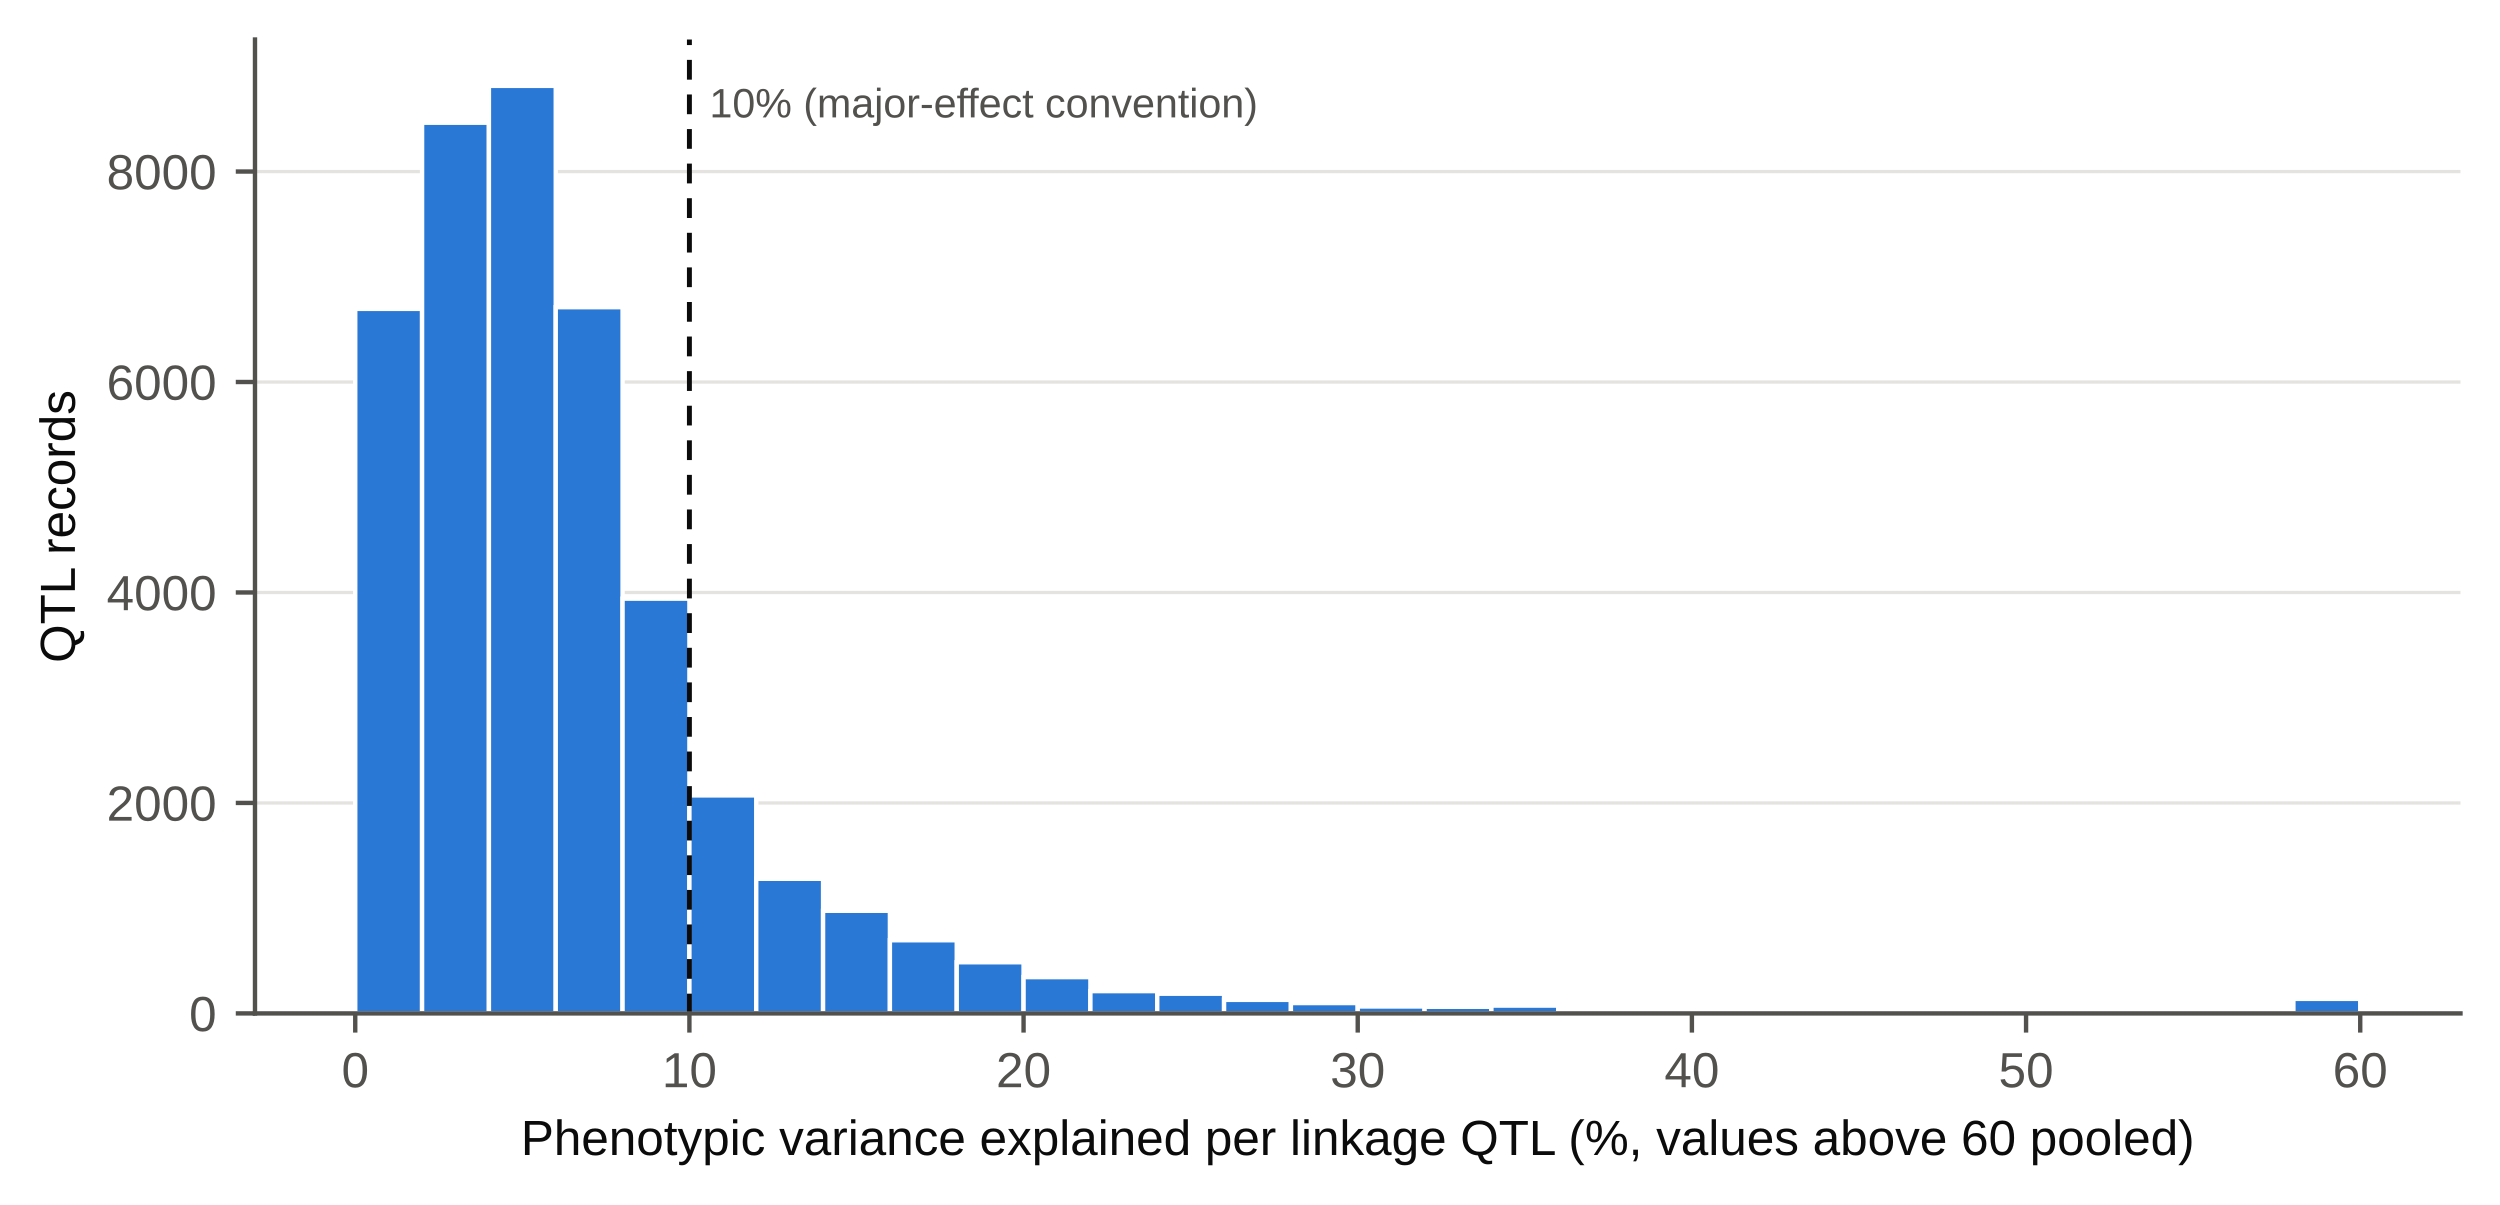
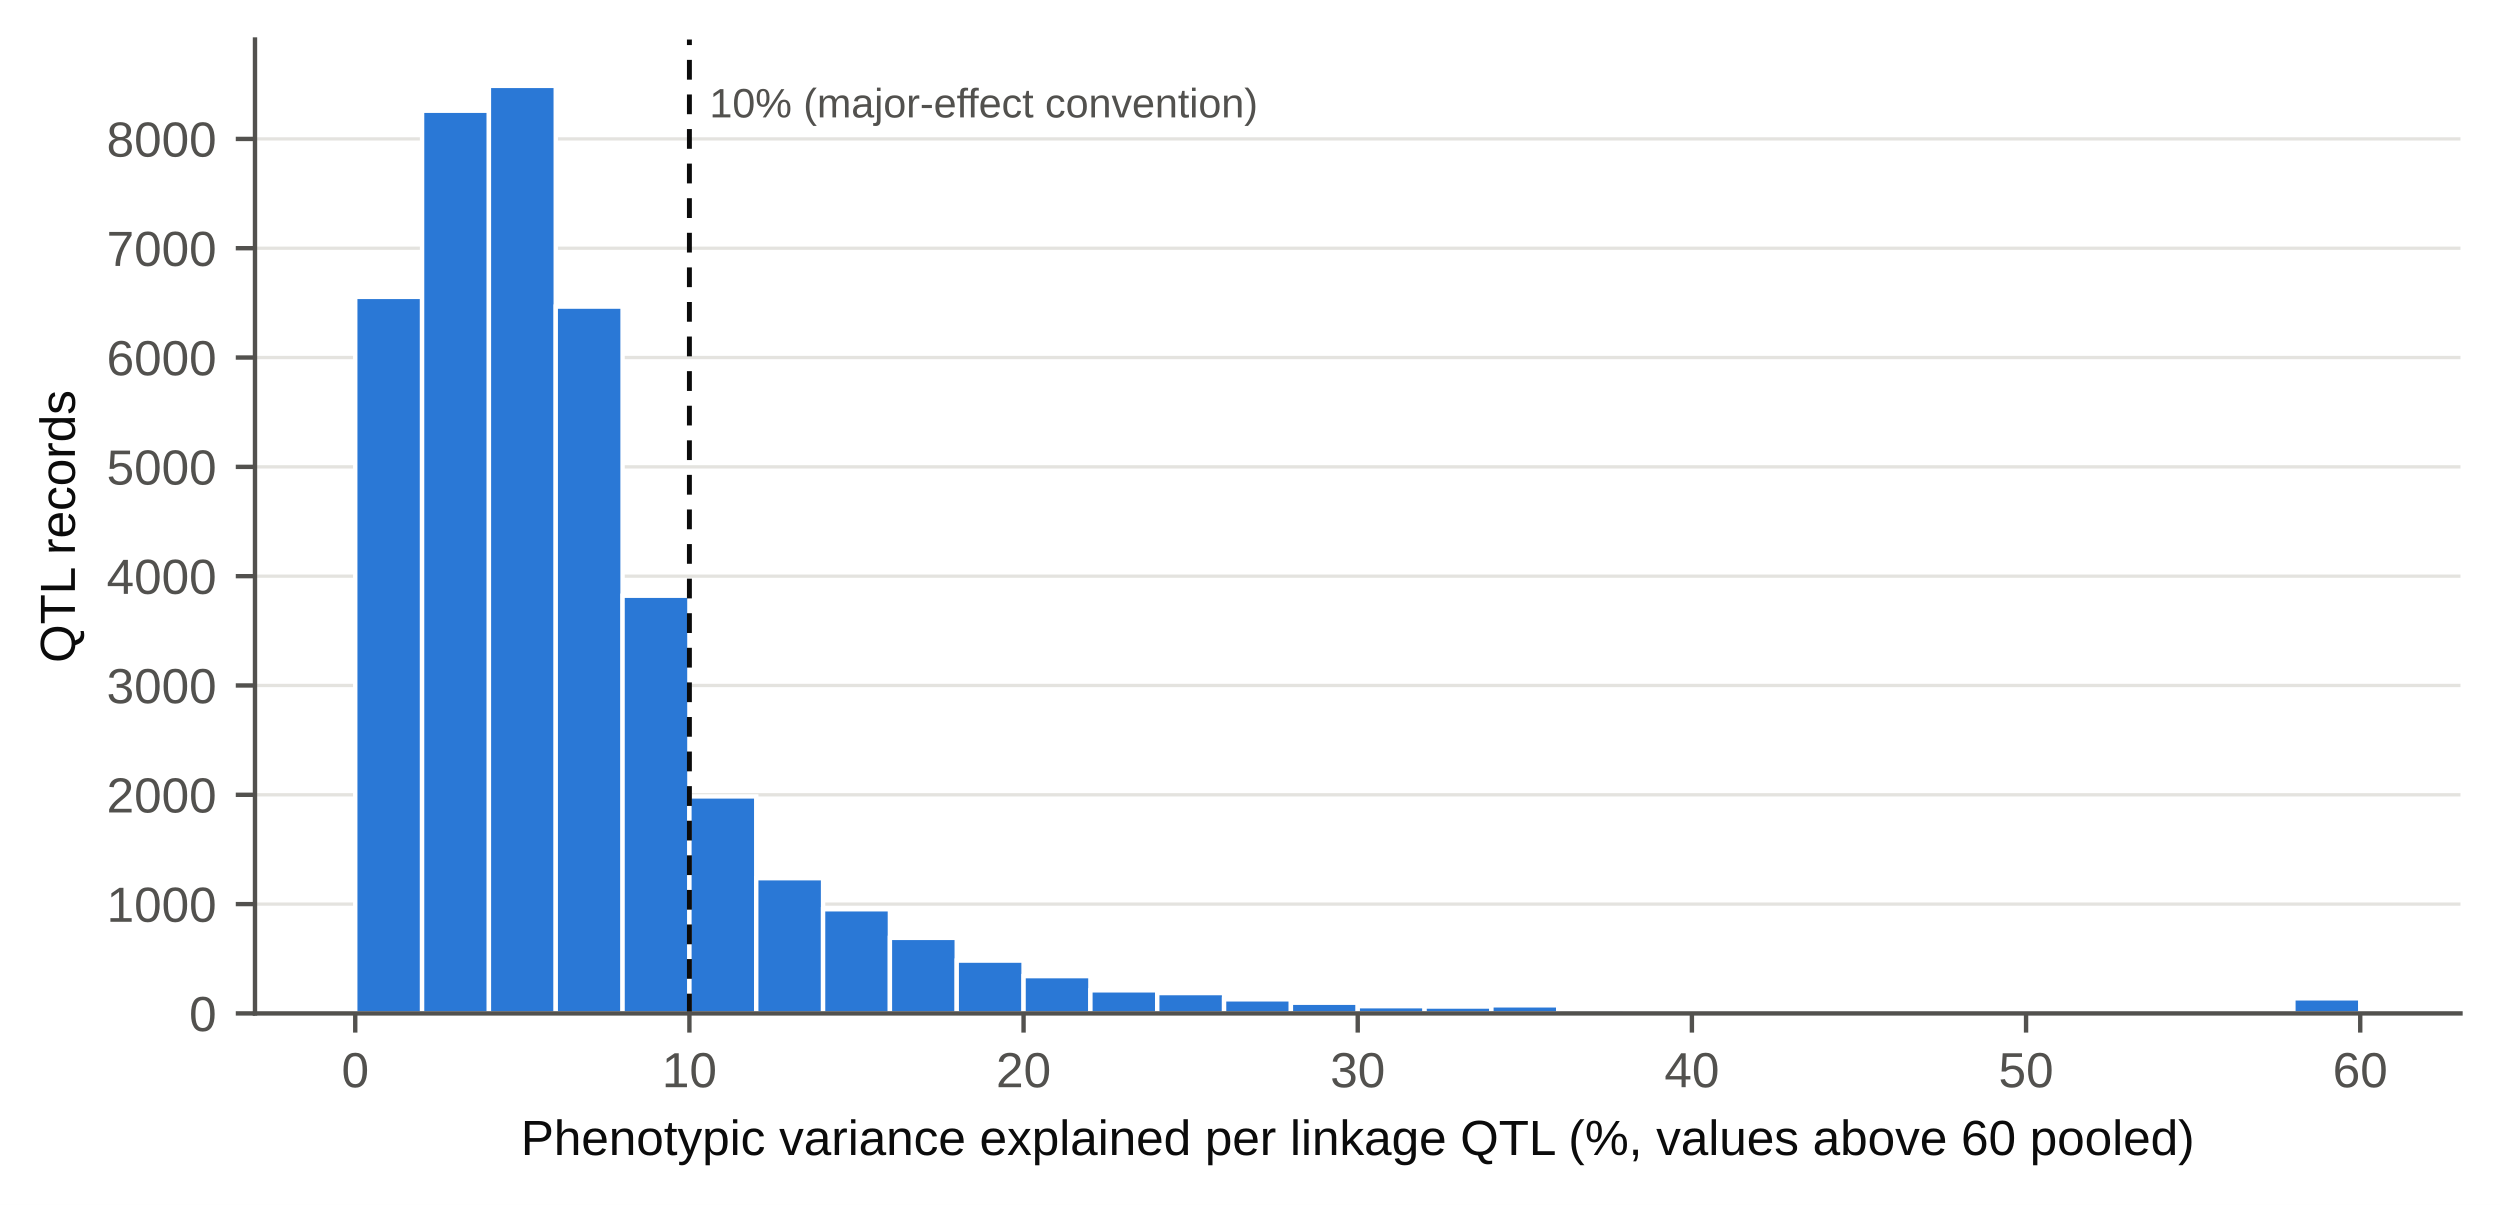
<svg xmlns="http://www.w3.org/2000/svg" xmlns:xlink="http://www.w3.org/1999/xlink" width="455.41pt" height="219.49pt" viewBox="0 0 455.41 219.49" version="1.1">
  <defs>
    <style type="text/css">*{stroke-linejoin: round; stroke-linecap: butt}</style>
  </defs>
  <g id="figure_1">
    <g id="patch_1">
      <path d="M 0 219.49  L 455.41 219.49  L 455.41 0  L 0 0  z " style="fill: #ffffff" />
    </g>
    <g id="axes_1">
      <g id="patch_2">
        <path d="M 46.45 184.608  L 448.21 184.608  L 448.21 7.2  L 46.45 7.2  z " style="fill: #ffffff" />
      </g>
      <g id="matplotlib.axis_1">
        <g id="xtick_1">
          <g id="line2d_1">
            <defs>
-               <path id="m19a8c86f50" d="M 0 0  L 0 3.5  " style="stroke: #52514e; stroke-width: 0.8" />
+               <path id="m9d32b32ec5" d="M 0 0  L 0 3.5  " style="stroke: #52514e; stroke-width: 0.8" />
            </defs>
            <g>
-               <use xlink:href="#m19a8c86f50" x="64.712" y="184.608" style="fill: #52514e; stroke: #52514e; stroke-width: 0.8" />
+               <use xlink:href="#m9d32b32ec5" x="64.712" y="184.608" style="fill: #52514e; stroke: #52514e; stroke-width: 0.8" />
            </g>
          </g>
          <g id="text_1">
            <text style="font-size: 9px; font-family: 'Arial', 'Helvetica', 'DejaVu Sans'; text-anchor: middle; fill: #52514e" x="64.712" y="198.05" transform="rotate(-0 64.71197 198.05)">0</text>
          </g>
        </g>
        <g id="xtick_2">
          <g id="line2d_2">
            <g>
-               <use xlink:href="#m19a8c86f50" x="125.585" y="184.608" style="fill: #52514e; stroke: #52514e; stroke-width: 0.8" />
+               <use xlink:href="#m9d32b32ec5" x="125.585" y="184.608" style="fill: #52514e; stroke: #52514e; stroke-width: 0.8" />
            </g>
          </g>
          <g id="text_2">
            <text style="font-size: 9px; font-family: 'Arial', 'Helvetica', 'DejaVu Sans'; text-anchor: middle; fill: #52514e" x="125.585" y="198.05" transform="rotate(-0 125.5847 198.05)">10</text>
          </g>
        </g>
        <g id="xtick_3">
          <g id="line2d_3">
            <g>
-               <use xlink:href="#m19a8c86f50" x="186.457" y="184.608" style="fill: #52514e; stroke: #52514e; stroke-width: 0.8" />
+               <use xlink:href="#m9d32b32ec5" x="186.457" y="184.608" style="fill: #52514e; stroke: #52514e; stroke-width: 0.8" />
            </g>
          </g>
          <g id="text_3">
            <text style="font-size: 9px; font-family: 'Arial', 'Helvetica', 'DejaVu Sans'; text-anchor: middle; fill: #52514e" x="186.457" y="198.05" transform="rotate(-0 186.4574 198.05)">20</text>
          </g>
        </g>
        <g id="xtick_4">
          <g id="line2d_4">
            <g>
-               <use xlink:href="#m19a8c86f50" x="247.33" y="184.608" style="fill: #52514e; stroke: #52514e; stroke-width: 0.8" />
+               <use xlink:href="#m9d32b32ec5" x="247.33" y="184.608" style="fill: #52514e; stroke: #52514e; stroke-width: 0.8" />
            </g>
          </g>
          <g id="text_4">
            <text style="font-size: 9px; font-family: 'Arial', 'Helvetica', 'DejaVu Sans'; text-anchor: middle; fill: #52514e" x="247.33" y="198.05" transform="rotate(-0 247.3302 198.05)">30</text>
          </g>
        </g>
        <g id="xtick_5">
          <g id="line2d_5">
            <g>
-               <use xlink:href="#m19a8c86f50" x="308.203" y="184.608" style="fill: #52514e; stroke: #52514e; stroke-width: 0.8" />
+               <use xlink:href="#m9d32b32ec5" x="308.203" y="184.608" style="fill: #52514e; stroke: #52514e; stroke-width: 0.8" />
            </g>
          </g>
          <g id="text_5">
            <text style="font-size: 9px; font-family: 'Arial', 'Helvetica', 'DejaVu Sans'; text-anchor: middle; fill: #52514e" x="308.203" y="198.05" transform="rotate(-0 308.2029 198.05)">40</text>
          </g>
        </g>
        <g id="xtick_6">
          <g id="line2d_6">
            <g>
-               <use xlink:href="#m19a8c86f50" x="369.076" y="184.608" style="fill: #52514e; stroke: #52514e; stroke-width: 0.8" />
+               <use xlink:href="#m9d32b32ec5" x="369.076" y="184.608" style="fill: #52514e; stroke: #52514e; stroke-width: 0.8" />
            </g>
          </g>
          <g id="text_6">
            <text style="font-size: 9px; font-family: 'Arial', 'Helvetica', 'DejaVu Sans'; text-anchor: middle; fill: #52514e" x="369.076" y="198.05" transform="rotate(-0 369.0756 198.05)">50</text>
          </g>
        </g>
        <g id="xtick_7">
          <g id="line2d_7">
            <g>
-               <use xlink:href="#m19a8c86f50" x="429.948" y="184.608" style="fill: #52514e; stroke: #52514e; stroke-width: 0.8" />
+               <use xlink:href="#m9d32b32ec5" x="429.948" y="184.608" style="fill: #52514e; stroke: #52514e; stroke-width: 0.8" />
            </g>
          </g>
          <g id="text_7">
            <text style="font-size: 9px; font-family: 'Arial', 'Helvetica', 'DejaVu Sans'; text-anchor: middle; fill: #52514e" x="429.948" y="198.05" transform="rotate(-0 429.9483 198.05)">60</text>
          </g>
        </g>
        <g id="text_8">
          <text style="font-size: 9px; font-family: 'Arial', 'Helvetica', 'DejaVu Sans'; text-anchor: middle; fill: #0b0b0b" x="247.33" y="210.396" transform="rotate(-0 247.3302 210.3961)">Phenotypic variance explained per linkage QTL (%, values above 60 pooled)</text>
        </g>
      </g>
      <g id="matplotlib.axis_2">
        <g id="ytick_1">
          <g id="line2d_8">
-             <path d="M 46.45 184.608  L 448.21 184.608  " clip-path="url(#pa8b503462d)" style="fill: none; stroke: #e4e3df; stroke-width: 0.6; stroke-linecap: square" />
+             <path d="M 46.45 184.608  L 448.21 184.608  " clip-path="url(#pf276b521da)" style="fill: none; stroke: #e4e3df; stroke-width: 0.6; stroke-linecap: square" />
          </g>
          <g id="line2d_9">
            <defs>
-               <path id="md2599d4f0c" d="M 0 0  L -3.5 0  " style="stroke: #52514e; stroke-width: 0.8" />
+               <path id="mb8cfa9bec9" d="M 0 0  L -3.5 0  " style="stroke: #52514e; stroke-width: 0.8" />
            </defs>
            <g>
-               <use xlink:href="#md2599d4f0c" x="46.45" y="184.608" style="fill: #52514e; stroke: #52514e; stroke-width: 0.8" />
+               <use xlink:href="#mb8cfa9bec9" x="46.45" y="184.608" style="fill: #52514e; stroke: #52514e; stroke-width: 0.8" />
            </g>
          </g>
          <g id="text_9">
            <text style="font-size: 9px; font-family: 'Arial', 'Helvetica', 'DejaVu Sans'; text-anchor: end; fill: #52514e" x="39.45" y="187.829" transform="rotate(-0 39.45016 187.829)">0</text>
          </g>
        </g>
        <g id="ytick_2">
          <g id="line2d_10">
-             <path d="M 46.45 146.269  L 448.21 146.269  " clip-path="url(#pa8b503462d)" style="fill: none; stroke: #e4e3df; stroke-width: 0.6; stroke-linecap: square" />
+             <path d="M 46.45 164.695  L 448.21 164.695  " clip-path="url(#pf276b521da)" style="fill: none; stroke: #e4e3df; stroke-width: 0.6; stroke-linecap: square" />
          </g>
          <g id="line2d_11">
            <g>
-               <use xlink:href="#md2599d4f0c" x="46.45" y="146.269" style="fill: #52514e; stroke: #52514e; stroke-width: 0.8" />
+               <use xlink:href="#mb8cfa9bec9" x="46.45" y="164.695" style="fill: #52514e; stroke: #52514e; stroke-width: 0.8" />
            </g>
          </g>
          <g id="text_10">
-             <text style="font-size: 9px; font-family: 'Arial', 'Helvetica', 'DejaVu Sans'; text-anchor: end; fill: #52514e" x="39.45" y="149.49" transform="rotate(-0 39.45016 149.49)">2000</text>
+             <text style="font-size: 9px; font-family: 'Arial', 'Helvetica', 'DejaVu Sans'; text-anchor: end; fill: #52514e" x="39.45" y="167.916" transform="rotate(-0 39.45016 167.9162)">1000</text>
          </g>
        </g>
        <g id="ytick_3">
          <g id="line2d_12">
-             <path d="M 46.45 107.93  L 448.21 107.93  " clip-path="url(#pa8b503462d)" style="fill: none; stroke: #e4e3df; stroke-width: 0.6; stroke-linecap: square" />
+             <path d="M 46.45 144.782  L 448.21 144.782  " clip-path="url(#pf276b521da)" style="fill: none; stroke: #e4e3df; stroke-width: 0.6; stroke-linecap: square" />
          </g>
          <g id="line2d_13">
            <g>
-               <use xlink:href="#md2599d4f0c" x="46.45" y="107.93" style="fill: #52514e; stroke: #52514e; stroke-width: 0.8" />
+               <use xlink:href="#mb8cfa9bec9" x="46.45" y="144.782" style="fill: #52514e; stroke: #52514e; stroke-width: 0.8" />
            </g>
          </g>
          <g id="text_11">
-             <text style="font-size: 9px; font-family: 'Arial', 'Helvetica', 'DejaVu Sans'; text-anchor: end; fill: #52514e" x="39.45" y="111.151" transform="rotate(-0 39.45016 111.151)">4000</text>
+             <text style="font-size: 9px; font-family: 'Arial', 'Helvetica', 'DejaVu Sans'; text-anchor: end; fill: #52514e" x="39.45" y="148.003" transform="rotate(-0 39.45016 148.0034)">2000</text>
          </g>
        </g>
        <g id="ytick_4">
          <g id="line2d_14">
-             <path d="M 46.45 69.591  L 448.21 69.591  " clip-path="url(#pa8b503462d)" style="fill: none; stroke: #e4e3df; stroke-width: 0.6; stroke-linecap: square" />
+             <path d="M 46.45 124.87  L 448.21 124.87  " clip-path="url(#pf276b521da)" style="fill: none; stroke: #e4e3df; stroke-width: 0.6; stroke-linecap: square" />
          </g>
          <g id="line2d_15">
            <g>
-               <use xlink:href="#md2599d4f0c" x="46.45" y="69.591" style="fill: #52514e; stroke: #52514e; stroke-width: 0.8" />
+               <use xlink:href="#mb8cfa9bec9" x="46.45" y="124.87" style="fill: #52514e; stroke: #52514e; stroke-width: 0.8" />
            </g>
          </g>
          <g id="text_12">
-             <text style="font-size: 9px; font-family: 'Arial', 'Helvetica', 'DejaVu Sans'; text-anchor: end; fill: #52514e" x="39.45" y="72.812" transform="rotate(-0 39.45016 72.812)">6000</text>
+             <text style="font-size: 9px; font-family: 'Arial', 'Helvetica', 'DejaVu Sans'; text-anchor: end; fill: #52514e" x="39.45" y="128.091" transform="rotate(-0 39.45016 128.0907)">3000</text>
          </g>
        </g>
        <g id="ytick_5">
          <g id="line2d_16">
-             <path d="M 46.45 31.252  L 448.21 31.252  " clip-path="url(#pa8b503462d)" style="fill: none; stroke: #e4e3df; stroke-width: 0.6; stroke-linecap: square" />
+             <path d="M 46.45 104.957  L 448.21 104.957  " clip-path="url(#pf276b521da)" style="fill: none; stroke: #e4e3df; stroke-width: 0.6; stroke-linecap: square" />
          </g>
          <g id="line2d_17">
            <g>
-               <use xlink:href="#md2599d4f0c" x="46.45" y="31.252" style="fill: #52514e; stroke: #52514e; stroke-width: 0.8" />
+               <use xlink:href="#mb8cfa9bec9" x="46.45" y="104.957" style="fill: #52514e; stroke: #52514e; stroke-width: 0.8" />
            </g>
          </g>
          <g id="text_13">
-             <text style="font-size: 9px; font-family: 'Arial', 'Helvetica', 'DejaVu Sans'; text-anchor: end; fill: #52514e" x="39.45" y="34.473" transform="rotate(-0 39.45016 34.47299)">8000</text>
-           </g>
-         </g>
-         <g id="text_14">
+             <text style="font-size: 9px; font-family: 'Arial', 'Helvetica', 'DejaVu Sans'; text-anchor: end; fill: #52514e" x="39.45" y="108.178" transform="rotate(-0 39.45016 108.1779)">4000</text>
+           </g>
+         </g>
+         <g id="ytick_6">
+           <g id="line2d_18">
+             <path d="M 46.45 85.044  L 448.21 85.044  " clip-path="url(#pf276b521da)" style="fill: none; stroke: #e4e3df; stroke-width: 0.6; stroke-linecap: square" />
+           </g>
+           <g id="line2d_19">
+             <g>
+               <use xlink:href="#mb8cfa9bec9" x="46.45" y="85.044" style="fill: #52514e; stroke: #52514e; stroke-width: 0.8" />
+             </g>
+           </g>
+           <g id="text_14">
+             <text style="font-size: 9px; font-family: 'Arial', 'Helvetica', 'DejaVu Sans'; text-anchor: end; fill: #52514e" x="39.45" y="88.265" transform="rotate(-0 39.45016 88.26508)">5000</text>
+           </g>
+         </g>
+         <g id="ytick_7">
+           <g id="line2d_20">
+             <path d="M 46.45 65.131  L 448.21 65.131  " clip-path="url(#pf276b521da)" style="fill: none; stroke: #e4e3df; stroke-width: 0.6; stroke-linecap: square" />
+           </g>
+           <g id="line2d_21">
+             <g>
+               <use xlink:href="#mb8cfa9bec9" x="46.45" y="65.131" style="fill: #52514e; stroke: #52514e; stroke-width: 0.8" />
+             </g>
+           </g>
+           <g id="text_15">
+             <text style="font-size: 9px; font-family: 'Arial', 'Helvetica', 'DejaVu Sans'; text-anchor: end; fill: #52514e" x="39.45" y="68.352" transform="rotate(-0 39.45016 68.35229)">6000</text>
+           </g>
+         </g>
+         <g id="ytick_8">
+           <g id="line2d_22">
+             <path d="M 46.45 45.218  L 448.21 45.218  " clip-path="url(#pf276b521da)" style="fill: none; stroke: #e4e3df; stroke-width: 0.6; stroke-linecap: square" />
+           </g>
+           <g id="line2d_23">
+             <g>
+               <use xlink:href="#mb8cfa9bec9" x="46.45" y="45.218" style="fill: #52514e; stroke: #52514e; stroke-width: 0.8" />
+             </g>
+           </g>
+           <g id="text_16">
+             <text style="font-size: 9px; font-family: 'Arial', 'Helvetica', 'DejaVu Sans'; text-anchor: end; fill: #52514e" x="39.45" y="48.44" transform="rotate(-0 39.45016 48.4395)">7000</text>
+           </g>
+         </g>
+         <g id="ytick_9">
+           <g id="line2d_24">
+             <path d="M 46.45 25.306  L 448.21 25.306  " clip-path="url(#pf276b521da)" style="fill: none; stroke: #e4e3df; stroke-width: 0.6; stroke-linecap: square" />
+           </g>
+           <g id="line2d_25">
+             <g>
+               <use xlink:href="#mb8cfa9bec9" x="46.45" y="25.306" style="fill: #52514e; stroke: #52514e; stroke-width: 0.8" />
+             </g>
+           </g>
+           <g id="text_17">
+             <text style="font-size: 9px; font-family: 'Arial', 'Helvetica', 'DejaVu Sans'; text-anchor: end; fill: #52514e" x="39.45" y="28.527" transform="rotate(-0 39.45016 28.52672)">8000</text>
+           </g>
+         </g>
+         <g id="text_18">
          <text style="font-size: 9px; font-family: 'Arial', 'Helvetica', 'DejaVu Sans'; text-anchor: middle; fill: #0b0b0b" x="13.642" y="95.904" transform="rotate(-90 13.64203 95.904)">QTL records</text>
        </g>
      </g>
      <g id="patch_3">
-         <path d="M 64.712 184.608  L 76.887 184.608  L 76.887 56.268  L 64.712 56.268  z " clip-path="url(#pa8b503462d)" style="fill: #2a78d6; stroke: #ffffff; stroke-width: 0.8; stroke-linejoin: miter" />
+         <path d="M 64.712 184.608  L 76.887 184.608  L 76.887 54.08  L 64.712 54.08  z " clip-path="url(#pf276b521da)" style="fill: #2a78d6; stroke: #ffffff; stroke-width: 0.8; stroke-linejoin: miter" />
      </g>
      <g id="patch_4">
-         <path d="M 76.887 184.608  L 89.061 184.608  L 89.061 22.357  L 76.887 22.357  z " clip-path="url(#pa8b503462d)" style="fill: #2a78d6; stroke: #ffffff; stroke-width: 0.8; stroke-linejoin: miter" />
+         <path d="M 76.887 184.608  L 89.061 184.608  L 89.061 20.168  L 76.887 20.168  z " clip-path="url(#pf276b521da)" style="fill: #2a78d6; stroke: #ffffff; stroke-width: 0.8; stroke-linejoin: miter" />
      </g>
      <g id="patch_5">
-         <path d="M 89.061 184.608  L 101.236 184.608  L 101.236 15.648  L 89.061 15.648  z " clip-path="url(#pa8b503462d)" style="fill: #2a78d6; stroke: #ffffff; stroke-width: 0.8; stroke-linejoin: miter" />
+         <path d="M 89.061 184.608  L 101.236 184.608  L 101.236 15.648  L 89.061 15.648  z " clip-path="url(#pf276b521da)" style="fill: #2a78d6; stroke: #ffffff; stroke-width: 0.8; stroke-linejoin: miter" />
      </g>
      <g id="patch_6">
-         <path d="M 101.236 184.608  L 113.41 184.608  L 113.41 55.961  L 101.236 55.961  z " clip-path="url(#pa8b503462d)" style="fill: #2a78d6; stroke: #ffffff; stroke-width: 0.8; stroke-linejoin: miter" />
+         <path d="M 101.236 184.608  L 113.41 184.608  L 113.41 55.852  L 101.236 55.852  z " clip-path="url(#pf276b521da)" style="fill: #2a78d6; stroke: #ffffff; stroke-width: 0.8; stroke-linejoin: miter" />
      </g>
      <g id="patch_7">
-         <path d="M 113.41 184.608  L 125.585 184.608  L 125.585 109.061  L 113.41 109.061  z " clip-path="url(#pa8b503462d)" style="fill: #2a78d6; stroke: #ffffff; stroke-width: 0.8; stroke-linejoin: miter" />
+         <path d="M 113.41 184.608  L 125.585 184.608  L 125.585 108.521  L 113.41 108.521  z " clip-path="url(#pf276b521da)" style="fill: #2a78d6; stroke: #ffffff; stroke-width: 0.8; stroke-linejoin: miter" />
      </g>
      <g id="patch_8">
-         <path d="M 125.585 184.608  L 137.759 184.608  L 137.759 144.889  L 125.585 144.889  z " clip-path="url(#pa8b503462d)" style="fill: #2a78d6; stroke: #ffffff; stroke-width: 0.8; stroke-linejoin: miter" />
+         <path d="M 125.585 184.608  L 137.759 184.608  L 137.759 145.081  L 125.585 145.081  z " clip-path="url(#pf276b521da)" style="fill: #2a78d6; stroke: #ffffff; stroke-width: 0.8; stroke-linejoin: miter" />
      </g>
      <g id="patch_9">
-         <path d="M 137.759 184.608  L 149.934 184.608  L 149.934 160.09  L 137.759 160.09  z " clip-path="url(#pa8b503462d)" style="fill: #2a78d6; stroke: #ffffff; stroke-width: 0.8; stroke-linejoin: miter" />
+         <path d="M 137.759 184.608  L 149.934 184.608  L 149.934 159.976  L 137.759 159.976  z " clip-path="url(#pf276b521da)" style="fill: #2a78d6; stroke: #ffffff; stroke-width: 0.8; stroke-linejoin: miter" />
      </g>
      <g id="patch_10">
-         <path d="M 149.934 184.608  L 162.108 184.608  L 162.108 165.918  L 149.934 165.918  z " clip-path="url(#pa8b503462d)" style="fill: #2a78d6; stroke: #ffffff; stroke-width: 0.8; stroke-linejoin: miter" />
+         <path d="M 149.934 184.608  L 162.108 184.608  L 162.108 165.631  L 149.934 165.631  z " clip-path="url(#pf276b521da)" style="fill: #2a78d6; stroke: #ffffff; stroke-width: 0.8; stroke-linejoin: miter" />
      </g>
      <g id="patch_11">
-         <path d="M 162.108 184.608  L 174.283 184.608  L 174.283 171.285  L 162.108 171.285  z " clip-path="url(#pa8b503462d)" style="fill: #2a78d6; stroke: #ffffff; stroke-width: 0.8; stroke-linejoin: miter" />
+         <path d="M 162.108 184.608  L 174.283 184.608  L 174.283 170.848  L 162.108 170.848  z " clip-path="url(#pf276b521da)" style="fill: #2a78d6; stroke: #ffffff; stroke-width: 0.8; stroke-linejoin: miter" />
      </g>
      <g id="patch_12">
-         <path d="M 174.283 184.608  L 186.457 184.608  L 186.457 175.292  L 174.283 175.292  z " clip-path="url(#pa8b503462d)" style="fill: #2a78d6; stroke: #ffffff; stroke-width: 0.8; stroke-linejoin: miter" />
+         <path d="M 174.283 184.608  L 186.457 184.608  L 186.457 174.99  L 174.283 174.99  z " clip-path="url(#pf276b521da)" style="fill: #2a78d6; stroke: #ffffff; stroke-width: 0.8; stroke-linejoin: miter" />
      </g>
      <g id="patch_13">
-         <path d="M 186.457 184.608  L 198.632 184.608  L 198.632 177.995  L 186.457 177.995  z " clip-path="url(#pa8b503462d)" style="fill: #2a78d6; stroke: #ffffff; stroke-width: 0.8; stroke-linejoin: miter" />
+         <path d="M 186.457 184.608  L 198.632 184.608  L 198.632 177.818  L 186.457 177.818  z " clip-path="url(#pf276b521da)" style="fill: #2a78d6; stroke: #ffffff; stroke-width: 0.8; stroke-linejoin: miter" />
      </g>
      <g id="patch_14">
-         <path d="M 198.632 184.608  L 210.807 184.608  L 210.807 180.544  L 198.632 180.544  z " clip-path="url(#pa8b503462d)" style="fill: #2a78d6; stroke: #ffffff; stroke-width: 0.8; stroke-linejoin: miter" />
+         <path d="M 198.632 184.608  L 210.807 184.608  L 210.807 180.406  L 198.632 180.406  z " clip-path="url(#pf276b521da)" style="fill: #2a78d6; stroke: #ffffff; stroke-width: 0.8; stroke-linejoin: miter" />
      </g>
      <g id="patch_15">
-         <path d="M 210.807 184.608  L 222.981 184.608  L 222.981 181.023  L 210.807 181.023  z " clip-path="url(#pa8b503462d)" style="fill: #2a78d6; stroke: #ffffff; stroke-width: 0.8; stroke-linejoin: miter" />
+         <path d="M 210.807 184.608  L 222.981 184.608  L 222.981 180.904  L 210.807 180.904  z " clip-path="url(#pf276b521da)" style="fill: #2a78d6; stroke: #ffffff; stroke-width: 0.8; stroke-linejoin: miter" />
      </g>
      <g id="patch_16">
-         <path d="M 222.981 184.608  L 235.156 184.608  L 235.156 182.135  L 222.981 182.135  z " clip-path="url(#pa8b503462d)" style="fill: #2a78d6; stroke: #ffffff; stroke-width: 0.8; stroke-linejoin: miter" />
+         <path d="M 222.981 184.608  L 235.156 184.608  L 235.156 182.039  L 222.981 182.039  z " clip-path="url(#pf276b521da)" style="fill: #2a78d6; stroke: #ffffff; stroke-width: 0.8; stroke-linejoin: miter" />
      </g>
      <g id="patch_17">
-         <path d="M 235.156 184.608  L 247.33 184.608  L 247.33 182.729  L 235.156 182.729  z " clip-path="url(#pa8b503462d)" style="fill: #2a78d6; stroke: #ffffff; stroke-width: 0.8; stroke-linejoin: miter" />
+         <path d="M 235.156 184.608  L 247.33 184.608  L 247.33 182.657  L 235.156 182.657  z " clip-path="url(#pf276b521da)" style="fill: #2a78d6; stroke: #ffffff; stroke-width: 0.8; stroke-linejoin: miter" />
      </g>
      <g id="patch_18">
-         <path d="M 247.33 184.608  L 259.505 184.608  L 259.505 183.343  L 247.33 183.343  z " clip-path="url(#pa8b503462d)" style="fill: #2a78d6; stroke: #ffffff; stroke-width: 0.8; stroke-linejoin: miter" />
+         <path d="M 247.33 184.608  L 259.505 184.608  L 259.505 183.294  L 247.33 183.294  z " clip-path="url(#pf276b521da)" style="fill: #2a78d6; stroke: #ffffff; stroke-width: 0.8; stroke-linejoin: miter" />
      </g>
      <g id="patch_19">
-         <path d="M 259.505 184.608  L 271.679 184.608  L 271.679 183.4  L 259.505 183.4  z " clip-path="url(#pa8b503462d)" style="fill: #2a78d6; stroke: #ffffff; stroke-width: 0.8; stroke-linejoin: miter" />
+         <path d="M 259.505 184.608  L 271.679 184.608  L 271.679 183.353  L 259.505 183.353  z " clip-path="url(#pf276b521da)" style="fill: #2a78d6; stroke: #ffffff; stroke-width: 0.8; stroke-linejoin: miter" />
      </g>
      <g id="patch_20">
-         <path d="M 271.679 184.608  L 283.854 184.608  L 283.854 183.189  L 271.679 183.189  z " clip-path="url(#pa8b503462d)" style="fill: #2a78d6; stroke: #ffffff; stroke-width: 0.8; stroke-linejoin: miter" />
+         <path d="M 271.679 184.608  L 283.854 184.608  L 283.854 183.134  L 271.679 183.134  z " clip-path="url(#pf276b521da)" style="fill: #2a78d6; stroke: #ffffff; stroke-width: 0.8; stroke-linejoin: miter" />
      </g>
      <g id="patch_21">
-         <path d="M 283.854 184.608  L 296.028 184.608  L 296.028 183.822  L 283.854 183.822  z " clip-path="url(#pa8b503462d)" style="fill: #2a78d6; stroke: #ffffff; stroke-width: 0.8; stroke-linejoin: miter" />
+         <path d="M 283.854 184.608  L 296.028 184.608  L 296.028 183.792  L 283.854 183.792  z " clip-path="url(#pf276b521da)" style="fill: #2a78d6; stroke: #ffffff; stroke-width: 0.8; stroke-linejoin: miter" />
      </g>
      <g id="patch_22">
-         <path d="M 296.028 184.608  L 308.203 184.608  L 308.203 184.263  L 296.028 184.263  z " clip-path="url(#pa8b503462d)" style="fill: #2a78d6; stroke: #ffffff; stroke-width: 0.8; stroke-linejoin: miter" />
+         <path d="M 296.028 184.608  L 308.203 184.608  L 308.203 184.25  L 296.028 184.25  z " clip-path="url(#pf276b521da)" style="fill: #2a78d6; stroke: #ffffff; stroke-width: 0.8; stroke-linejoin: miter" />
      </g>
      <g id="patch_23">
-         <path d="M 308.203 184.608  L 320.377 184.608  L 320.377 184.244  L 308.203 184.244  z " clip-path="url(#pa8b503462d)" style="fill: #2a78d6; stroke: #ffffff; stroke-width: 0.8; stroke-linejoin: miter" />
+         <path d="M 308.203 184.608  L 320.377 184.608  L 320.377 184.23  L 308.203 184.23  z " clip-path="url(#pf276b521da)" style="fill: #2a78d6; stroke: #ffffff; stroke-width: 0.8; stroke-linejoin: miter" />
      </g>
      <g id="patch_24">
-         <path d="M 320.377 184.608  L 332.552 184.608  L 332.552 184.09  L 320.377 184.09  z " clip-path="url(#pa8b503462d)" style="fill: #2a78d6; stroke: #ffffff; stroke-width: 0.8; stroke-linejoin: miter" />
+         <path d="M 320.377 184.608  L 332.552 184.608  L 332.552 184.09  L 320.377 184.09  z " clip-path="url(#pf276b521da)" style="fill: #2a78d6; stroke: #ffffff; stroke-width: 0.8; stroke-linejoin: miter" />
      </g>
      <g id="patch_25">
-         <path d="M 332.552 184.608  L 344.727 184.608  L 344.727 184.359  L 332.552 184.359  z " clip-path="url(#pa8b503462d)" style="fill: #2a78d6; stroke: #ffffff; stroke-width: 0.8; stroke-linejoin: miter" />
+         <path d="M 332.552 184.608  L 344.727 184.608  L 344.727 184.349  L 332.552 184.349  z " clip-path="url(#pf276b521da)" style="fill: #2a78d6; stroke: #ffffff; stroke-width: 0.8; stroke-linejoin: miter" />
      </g>
      <g id="patch_26">
-         <path d="M 344.727 184.608  L 356.901 184.608  L 356.901 184.34  L 344.727 184.34  z " clip-path="url(#pa8b503462d)" style="fill: #2a78d6; stroke: #ffffff; stroke-width: 0.8; stroke-linejoin: miter" />
+         <path d="M 344.727 184.608  L 356.901 184.608  L 356.901 184.329  L 344.727 184.329  z " clip-path="url(#pf276b521da)" style="fill: #2a78d6; stroke: #ffffff; stroke-width: 0.8; stroke-linejoin: miter" />
      </g>
      <g id="patch_27">
-         <path d="M 356.901 184.608  L 369.076 184.608  L 369.076 184.263  L 356.901 184.263  z " clip-path="url(#pa8b503462d)" style="fill: #2a78d6; stroke: #ffffff; stroke-width: 0.8; stroke-linejoin: miter" />
+         <path d="M 356.901 184.608  L 369.076 184.608  L 369.076 184.25  L 356.901 184.25  z " clip-path="url(#pf276b521da)" style="fill: #2a78d6; stroke: #ffffff; stroke-width: 0.8; stroke-linejoin: miter" />
      </g>
      <g id="patch_28">
-         <path d="M 369.076 184.608  L 381.25 184.608  L 381.25 184.397  L 369.076 184.397  z " clip-path="url(#pa8b503462d)" style="fill: #2a78d6; stroke: #ffffff; stroke-width: 0.8; stroke-linejoin: miter" />
+         <path d="M 369.076 184.608  L 381.25 184.608  L 381.25 184.389  L 369.076 184.389  z " clip-path="url(#pf276b521da)" style="fill: #2a78d6; stroke: #ffffff; stroke-width: 0.8; stroke-linejoin: miter" />
      </g>
      <g id="patch_29">
-         <path d="M 381.25 184.608  L 393.425 184.608  L 393.425 184.493  L 381.25 184.493  z " clip-path="url(#pa8b503462d)" style="fill: #2a78d6; stroke: #ffffff; stroke-width: 0.8; stroke-linejoin: miter" />
+         <path d="M 381.25 184.608  L 393.425 184.608  L 393.425 184.489  L 381.25 184.489  z " clip-path="url(#pf276b521da)" style="fill: #2a78d6; stroke: #ffffff; stroke-width: 0.8; stroke-linejoin: miter" />
      </g>
      <g id="patch_30">
-         <path d="M 393.425 184.608  L 405.599 184.608  L 405.599 184.225  L 393.425 184.225  z " clip-path="url(#pa8b503462d)" style="fill: #2a78d6; stroke: #ffffff; stroke-width: 0.8; stroke-linejoin: miter" />
+         <path d="M 393.425 184.608  L 405.599 184.608  L 405.599 184.21  L 393.425 184.21  z " clip-path="url(#pf276b521da)" style="fill: #2a78d6; stroke: #ffffff; stroke-width: 0.8; stroke-linejoin: miter" />
      </g>
      <g id="patch_31">
-         <path d="M 405.599 184.608  L 417.774 184.608  L 417.774 184.589  L 405.599 184.589  z " clip-path="url(#pa8b503462d)" style="fill: #2a78d6; stroke: #ffffff; stroke-width: 0.8; stroke-linejoin: miter" />
+         <path d="M 405.599 184.608  L 417.774 184.608  L 417.774 184.588  L 405.599 184.588  z " clip-path="url(#pf276b521da)" style="fill: #2a78d6; stroke: #ffffff; stroke-width: 0.8; stroke-linejoin: miter" />
      </g>
      <g id="patch_32">
-         <path d="M 417.774 184.608  L 429.948 184.608  L 429.948 181.963  L 417.774 181.963  z " clip-path="url(#pa8b503462d)" style="fill: #2a78d6; stroke: #ffffff; stroke-width: 0.8; stroke-linejoin: miter" />
-       </g>
-       <g id="line2d_18">
-         <path d="M 125.585 184.608  L 125.585 7.2  " clip-path="url(#pa8b503462d)" style="fill: none; stroke-dasharray: 3.6,2.7; stroke-dashoffset: 0; stroke: #0b0b0b; stroke-width: 0.9" />
+         <path d="M 417.774 184.608  L 429.948 184.608  L 429.948 181.86  L 417.774 181.86  z " clip-path="url(#pf276b521da)" style="fill: #2a78d6; stroke: #ffffff; stroke-width: 0.8; stroke-linejoin: miter" />
+       </g>
+       <g id="line2d_26">
+         <path d="M 125.585 184.608  L 125.585 7.2  " clip-path="url(#pf276b521da)" style="fill: none; stroke-dasharray: 3.6,2.7; stroke-dashoffset: 0; stroke: #0b0b0b; stroke-width: 0.9" />
      </g>
      <g id="patch_33">
        <path d="M 46.45 184.608  L 46.45 7.2  " style="fill: none; stroke: #52514e; stroke-width: 0.8; stroke-linejoin: miter; stroke-linecap: square" />
      </g>
      <g id="patch_34">
        <path d="M 46.45 184.608  L 448.21 184.608  " style="fill: none; stroke: #52514e; stroke-width: 0.8; stroke-linejoin: miter; stroke-linecap: square" />
      </g>
-       <g id="text_15">
+       <g id="text_19">
        <text style="font-size: 7.5px; font-family: 'Arial', 'Helvetica', 'DejaVu Sans'; text-anchor: start; fill: #52514e" x="129.237" y="21.393" transform="rotate(-0 129.2371 21.39264)">10% (major-effect convention)</text>
      </g>
    </g>
  </g>
  <defs>
-     <clipPath id="pa8b503462d">
+     <clipPath id="pf276b521da">
      <rect x="46.45" y="7.2" width="401.76" height="177.408" />
    </clipPath>
  </defs>
</svg>
